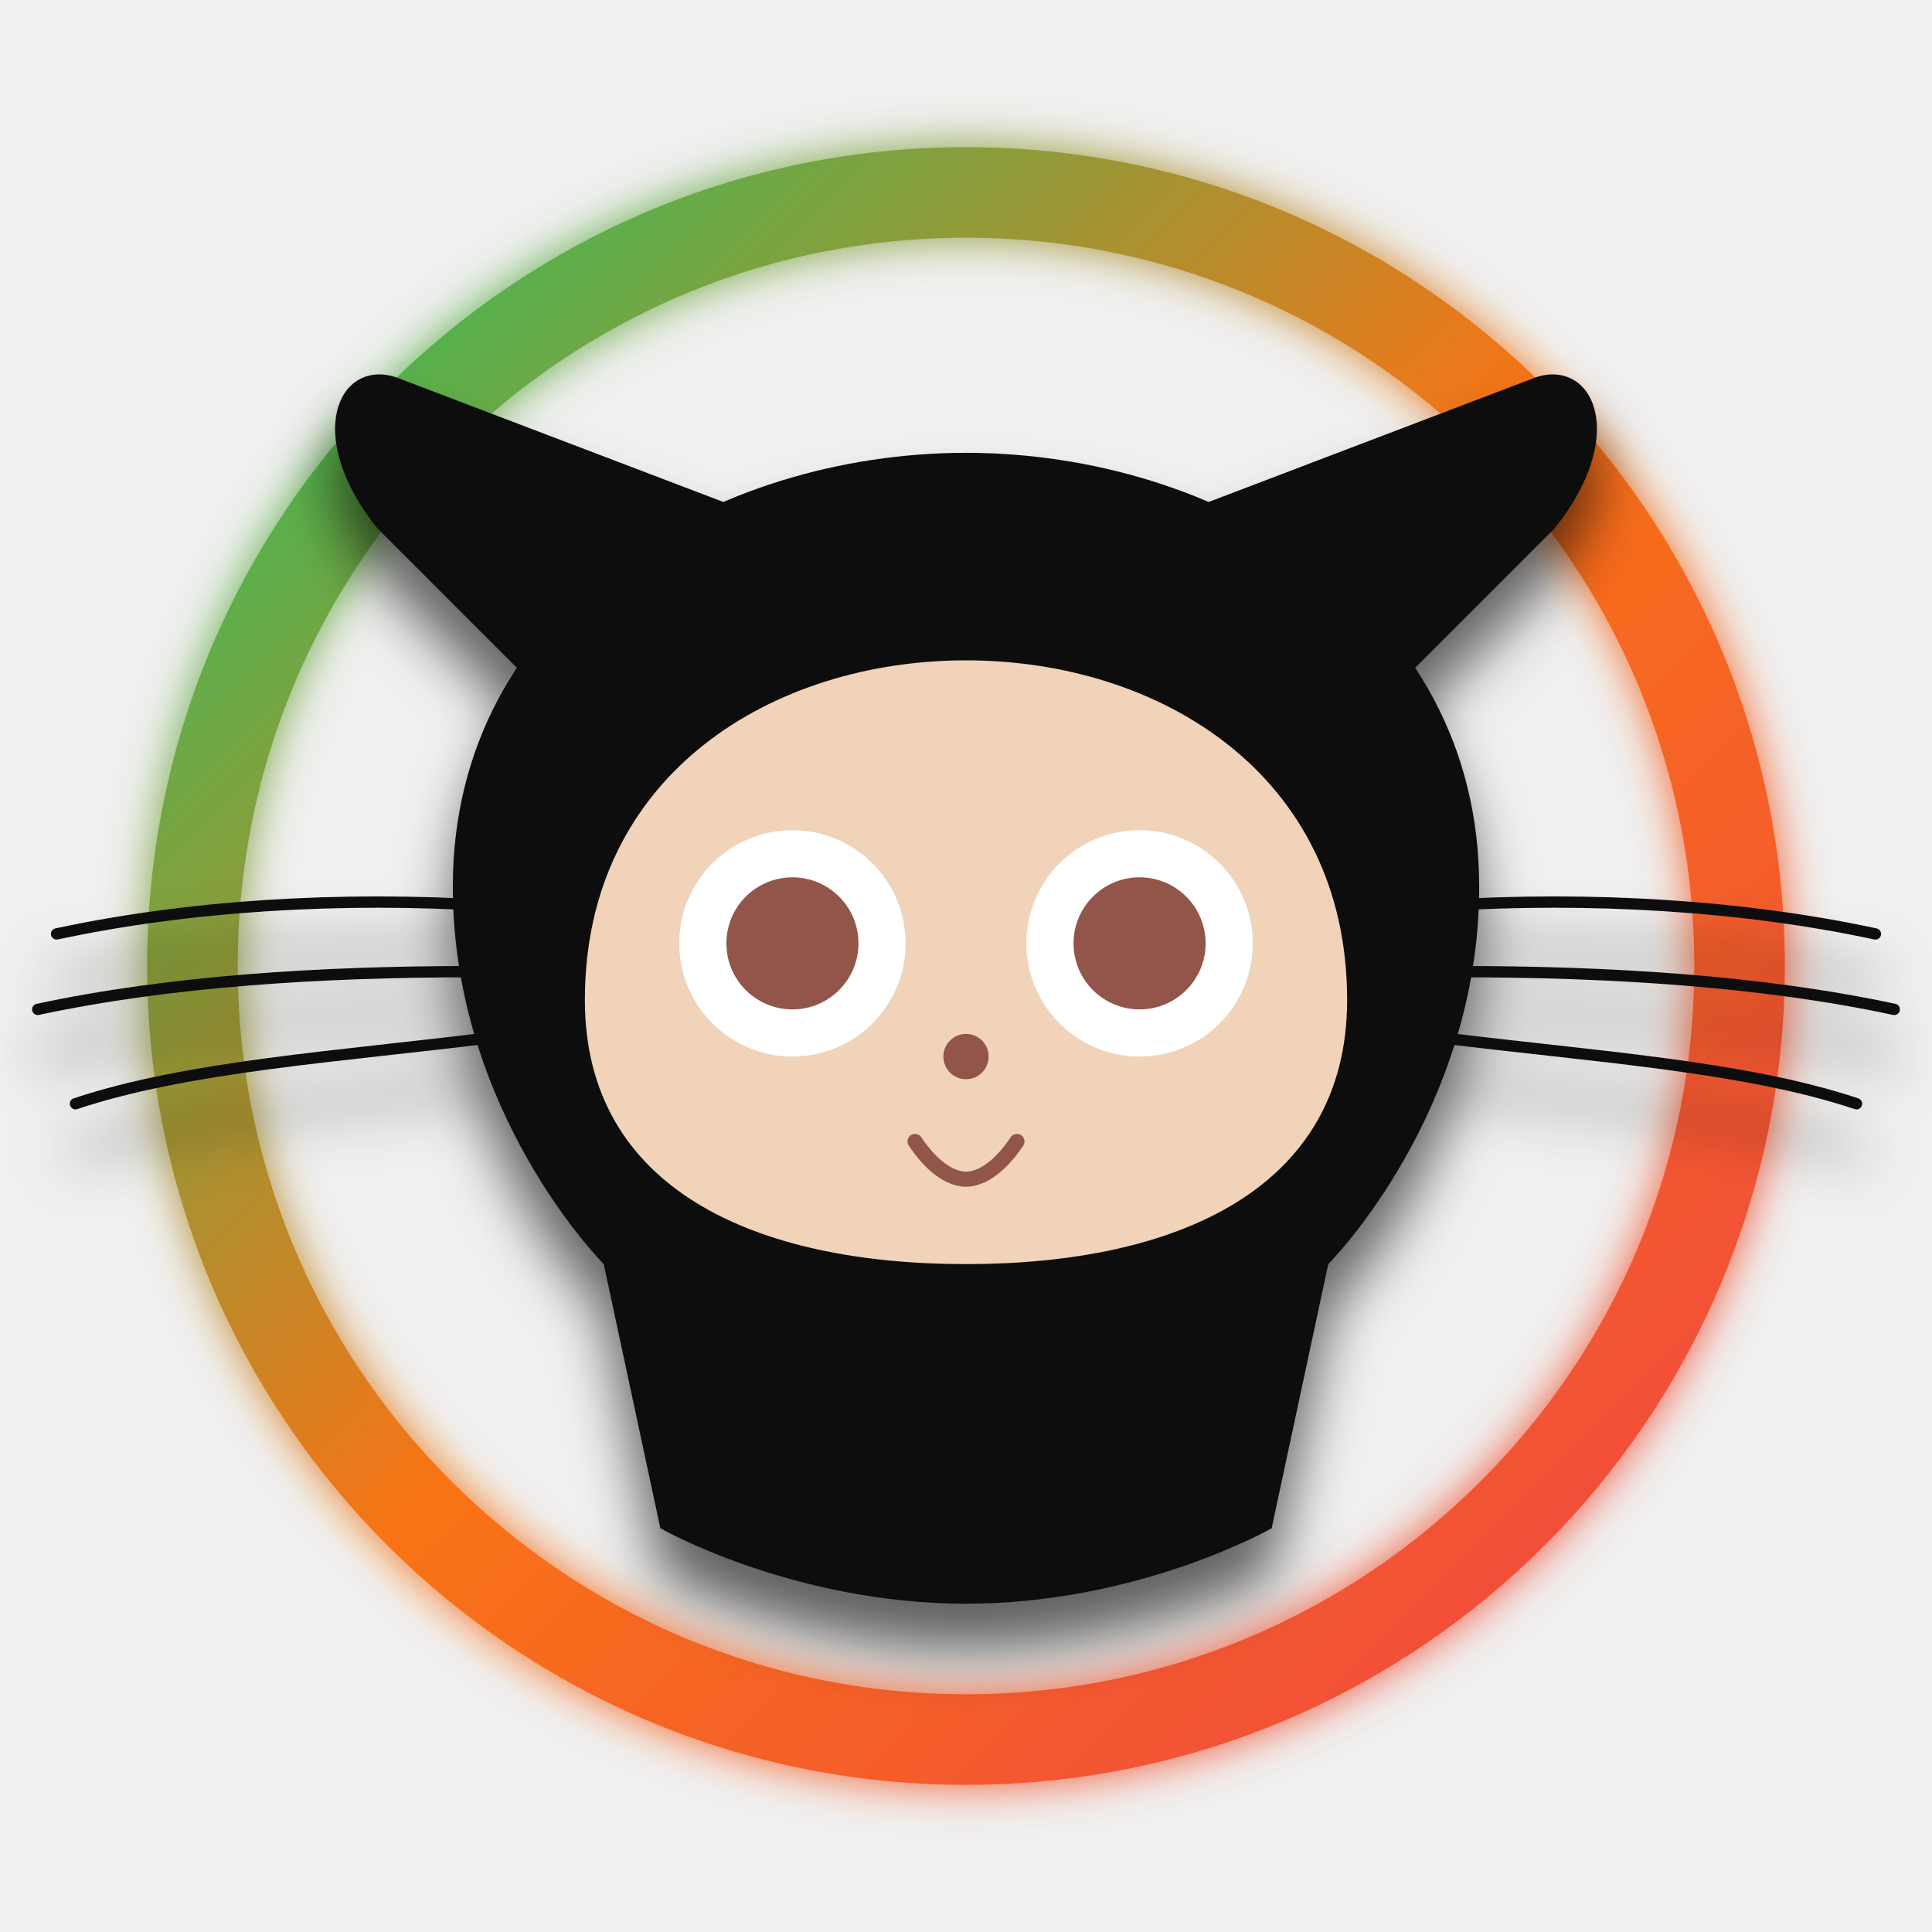
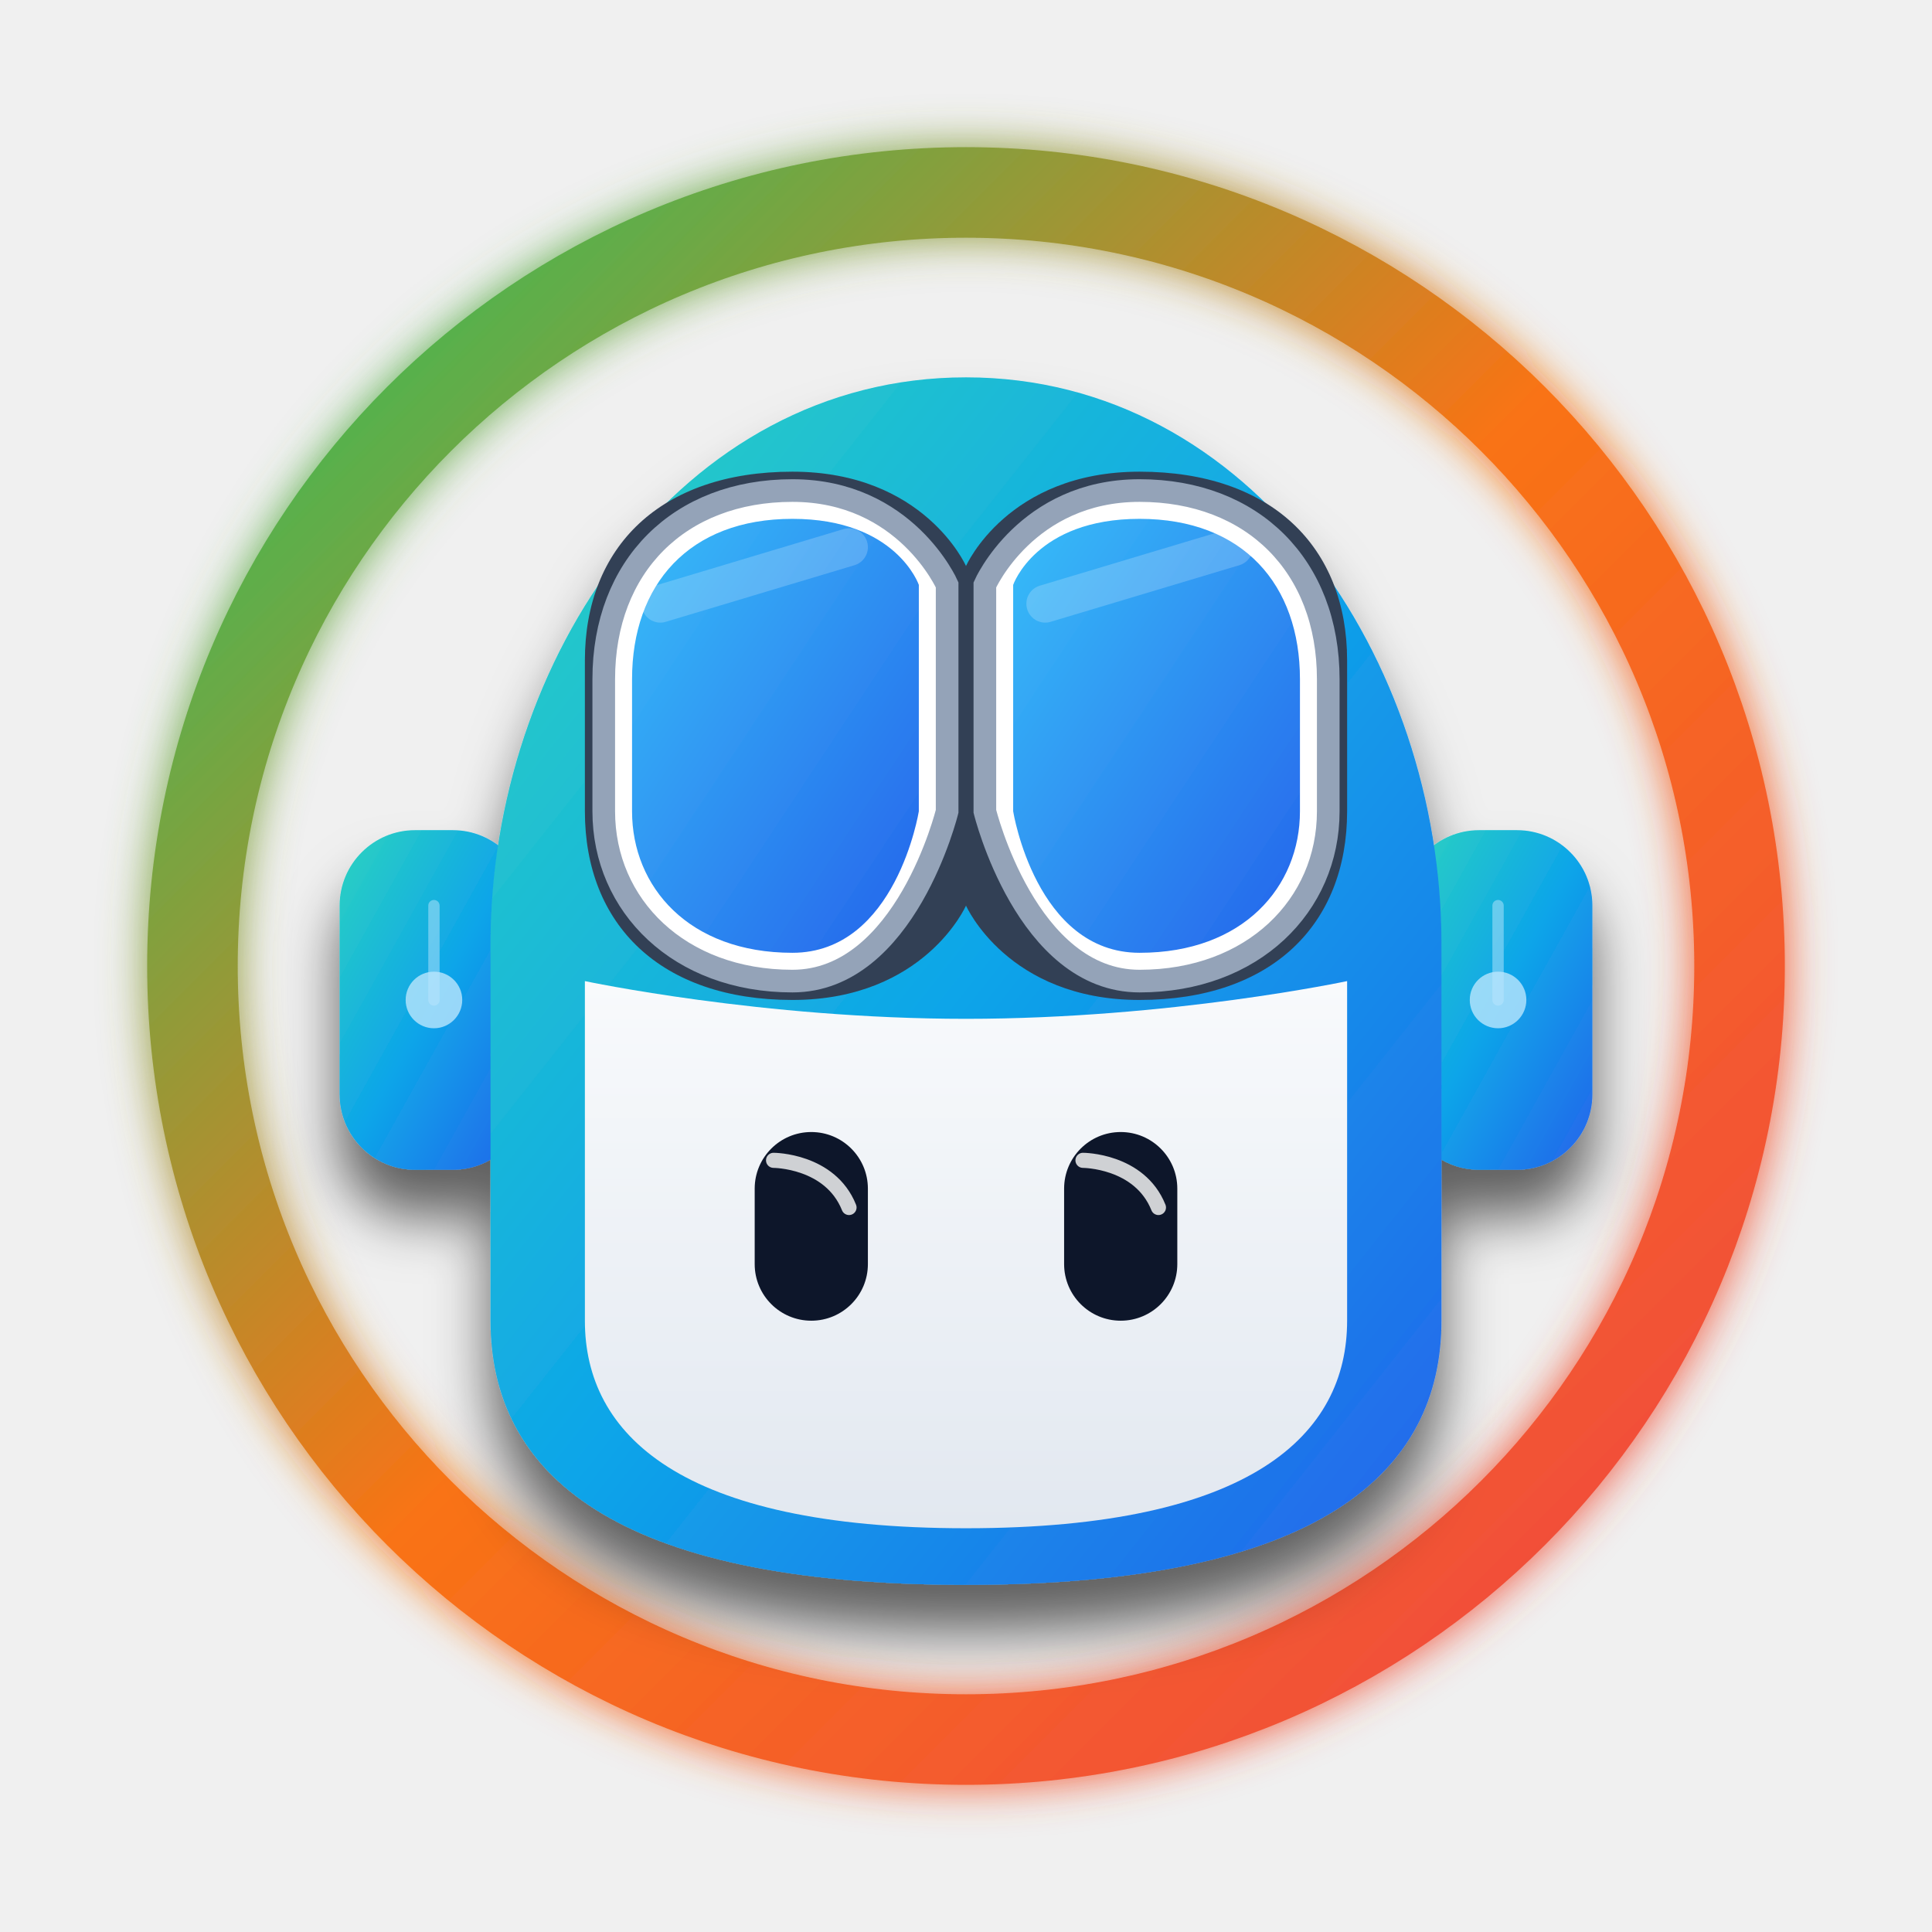
<svg xmlns="http://www.w3.org/2000/svg" width="1024" height="1024" viewBox="0 0 1024 1024" fill="none">
  <defs>
    <linearGradient id="ringGradient" x1="0%" y1="0%" x2="100%" y2="100%">
      <stop offset="0%" stop-color="#22C55E" />
      <stop offset="50%" stop-color="#F97316" />
      <stop offset="100%" stop-color="#EF4444" />
    </linearGradient>
    <filter id="outerGlow" x="-20%" y="-20%" width="140%" height="140%">
      <feGaussianBlur stdDeviation="12" result="blur" />
      <feComposite in="SourceGraphic" in2="blur" operator="over" />
    </filter>
    <filter id="mascotShadow" x="-10%" y="-10%" width="120%" height="140%">
      <feDropShadow dx="0" dy="25" stdDeviation="15" flood-color="black" flood-opacity="0.6" />
    </filter>
  </defs>
  <circle cx="512" cy="512" r="410" stroke="url(#ringGradient)" stroke-width="48" fill="none" filter="url(#outerGlow)" />
  <g filter="url(#mascotShadow)">
-     <path d="M512 240              C380 240 240 320 240 470              C240 590 320 670 320 670              L350 810              C350 810 420 850 512 850              S674 810 674 810              L704 670              C704 670 784 590 784 470              C784 320 644 240 512 240 Z" fill="#111111" />
-     <g stroke="#111111" stroke-width="6" stroke-linecap="round" fill="none">
-       <path d="M260 480 C180 475 100 480 30 495" />
-       <path d="M250 515 C170 515 90 520 20 535" />
-       <path d="M260 550 C180 560 100 565 40 585" />
-       <path d="M764 480 C844 475 924 480 994 495" />
-       <path d="M774 515 C854 515 934 520 1004 535" />
-       <path d="M764 550 C844 560 924 565 984 585" />
-     </g>
-     <path d="M420 280 L210 200 C180 190 160 230 200 280 L340 420 Z" fill="#111111" />
-     <path d="M604 280 L814 200 C844 190 864 230 824 280 L684 420 Z" fill="#111111" />
-     <path d="M512 350              C410 350 310 410 310 530              C310 630 400 670 512 670              S714 630 714 530              C714 410 614 350 512 350 Z" fill="#F0D3B8" />
-     <g>
-       <circle cx="420" cy="500" r="60" fill="white" />
-       <circle cx="420" cy="500" r="35" fill="#91544A" />
-       <circle cx="604" cy="500" r="60" fill="white" />
-       <circle cx="604" cy="500" r="35" fill="#91544A" />
-     </g>
-     <circle cx="512" cy="560" r="12" fill="#91544A" />
-     <path d="M485 605              C495 620 505 625 512 625              S529 620 539 605" stroke="#91544A" stroke-width="8" stroke-linecap="round" fill="none" />
+     <defs>
+       <linearGradient id="headGradient" x1="0%" y1="0%" x2="100%" y2="100%">
+         <stop offset="0%" stop-color="#2DD4BF" />
+         <stop offset="50%" stop-color="#0EA5E9" />
+         <stop offset="100%" stop-color="#2563EB" />
+       </linearGradient>
+       <linearGradient id="faceGradient" x1="0%" y1="0%" x2="0%" y2="100%">
+         <stop offset="0%" stop-color="#F8FAFC" />
+         <stop offset="100%" stop-color="#E2E8F0" />
+       </linearGradient>
+       <linearGradient id="goggleGlass" x1="0%" y1="0%" x2="100%" y2="100%">
+         <stop offset="0%" stop-color="#38BDF8" />
+         <stop offset="100%" stop-color="#2563EB" />
+       </linearGradient>
+     </defs>
+     <rect x="180" y="440" width="100" height="180" rx="40" fill="url(#headGradient)" />
+     <rect x="744" y="440" width="100" height="180" rx="40" fill="url(#headGradient)" />
+     <circle cx="230" cy="530" r="15" fill="#BAE6FD" opacity="0.8" />
+     <circle cx="794" cy="530" r="15" fill="#BAE6FD" opacity="0.8" />
+     <path d="M230 530 L230 480" stroke="#BAE6FD" stroke-width="6" stroke-linecap="round" opacity="0.5" />
+     <path d="M794 530 L794 480" stroke="#BAE6FD" stroke-width="6" stroke-linecap="round" opacity="0.5" />
+     <path d="M260 500              C260 350 360 200 512 200              C664 200 764 350 764 500              L764 700              C764 780 700 840 512 840              C324 840 260 780 260 700              Z" fill="url(#headGradient)" />
+     <path d="M310 520              C310 520 310 700 310 700              C310 760 360 810 512 810              C664 810 714 760 714 700              L714 520              C714 520 620 540 512 540              C404 540 310 520 310 520 Z" fill="url(#faceGradient)" />
+     <rect x="400" y="600" width="60" height="100" rx="30" fill="#0F172A" />
+     <rect x="564" y="600" width="60" height="100" rx="30" fill="#0F172A" />
+     <path d="M410 615 C410 615 440 615 450 640" stroke="white" stroke-width="8" stroke-linecap="round" stroke-opacity="0.8" />
+     <path d="M574 615 C574 615 604 615 614 640" stroke="white" stroke-width="8" stroke-linecap="round" stroke-opacity="0.8" />
+     <path d="M310 350              C310 290 350 250 420 250              C490 250 512 300 512 300              C512 300 534 250 604 250              C674 250 714 290 714 350              L714 430              C714 490 674 530 604 530              C534 530 512 480 512 480              C512 480 490 530 420 530              C350 530 310 490 310 430              Z" fill="#334155" />
+     <path d="M320 360              C320 300 360 260 420 260              C480 260 502 310 502 310              L502 430              C502 430 480 520 420 520              C360 520 320 480 320 430              Z" fill="white" stroke="#94A3B8" stroke-width="12" />
+     <path d="M704 360              C704 300 664 260 604 260              C544 260 522 310 522 310              L522 430              C522 430 544 520 604 520              C664 520 704 480 704 430              Z" fill="white" stroke="#94A3B8" stroke-width="12" />
+     <path d="M335 360              C335 310 365 275 420 275              C475 275 487 310 487 310              L487 430              C487 430 475 505 420 505              C365 505 335 470 335 430              Z" fill="url(#goggleGlass)" />
+     <path d="M689 360              C689 310 659 275 604 275              C549 275 537 310 537 310              L537 430              C537 430 549 505 604 505              C659 505 689 470 689 430              Z" fill="url(#goggleGlass)" />
+     <path d="M350 320 L450 290" stroke="white" stroke-width="20" stroke-opacity="0.2" stroke-linecap="round" />
+     <path d="M554 320 L654 290" stroke="white" stroke-width="20" stroke-opacity="0.2" stroke-linecap="round" />
  </g>
</svg>
